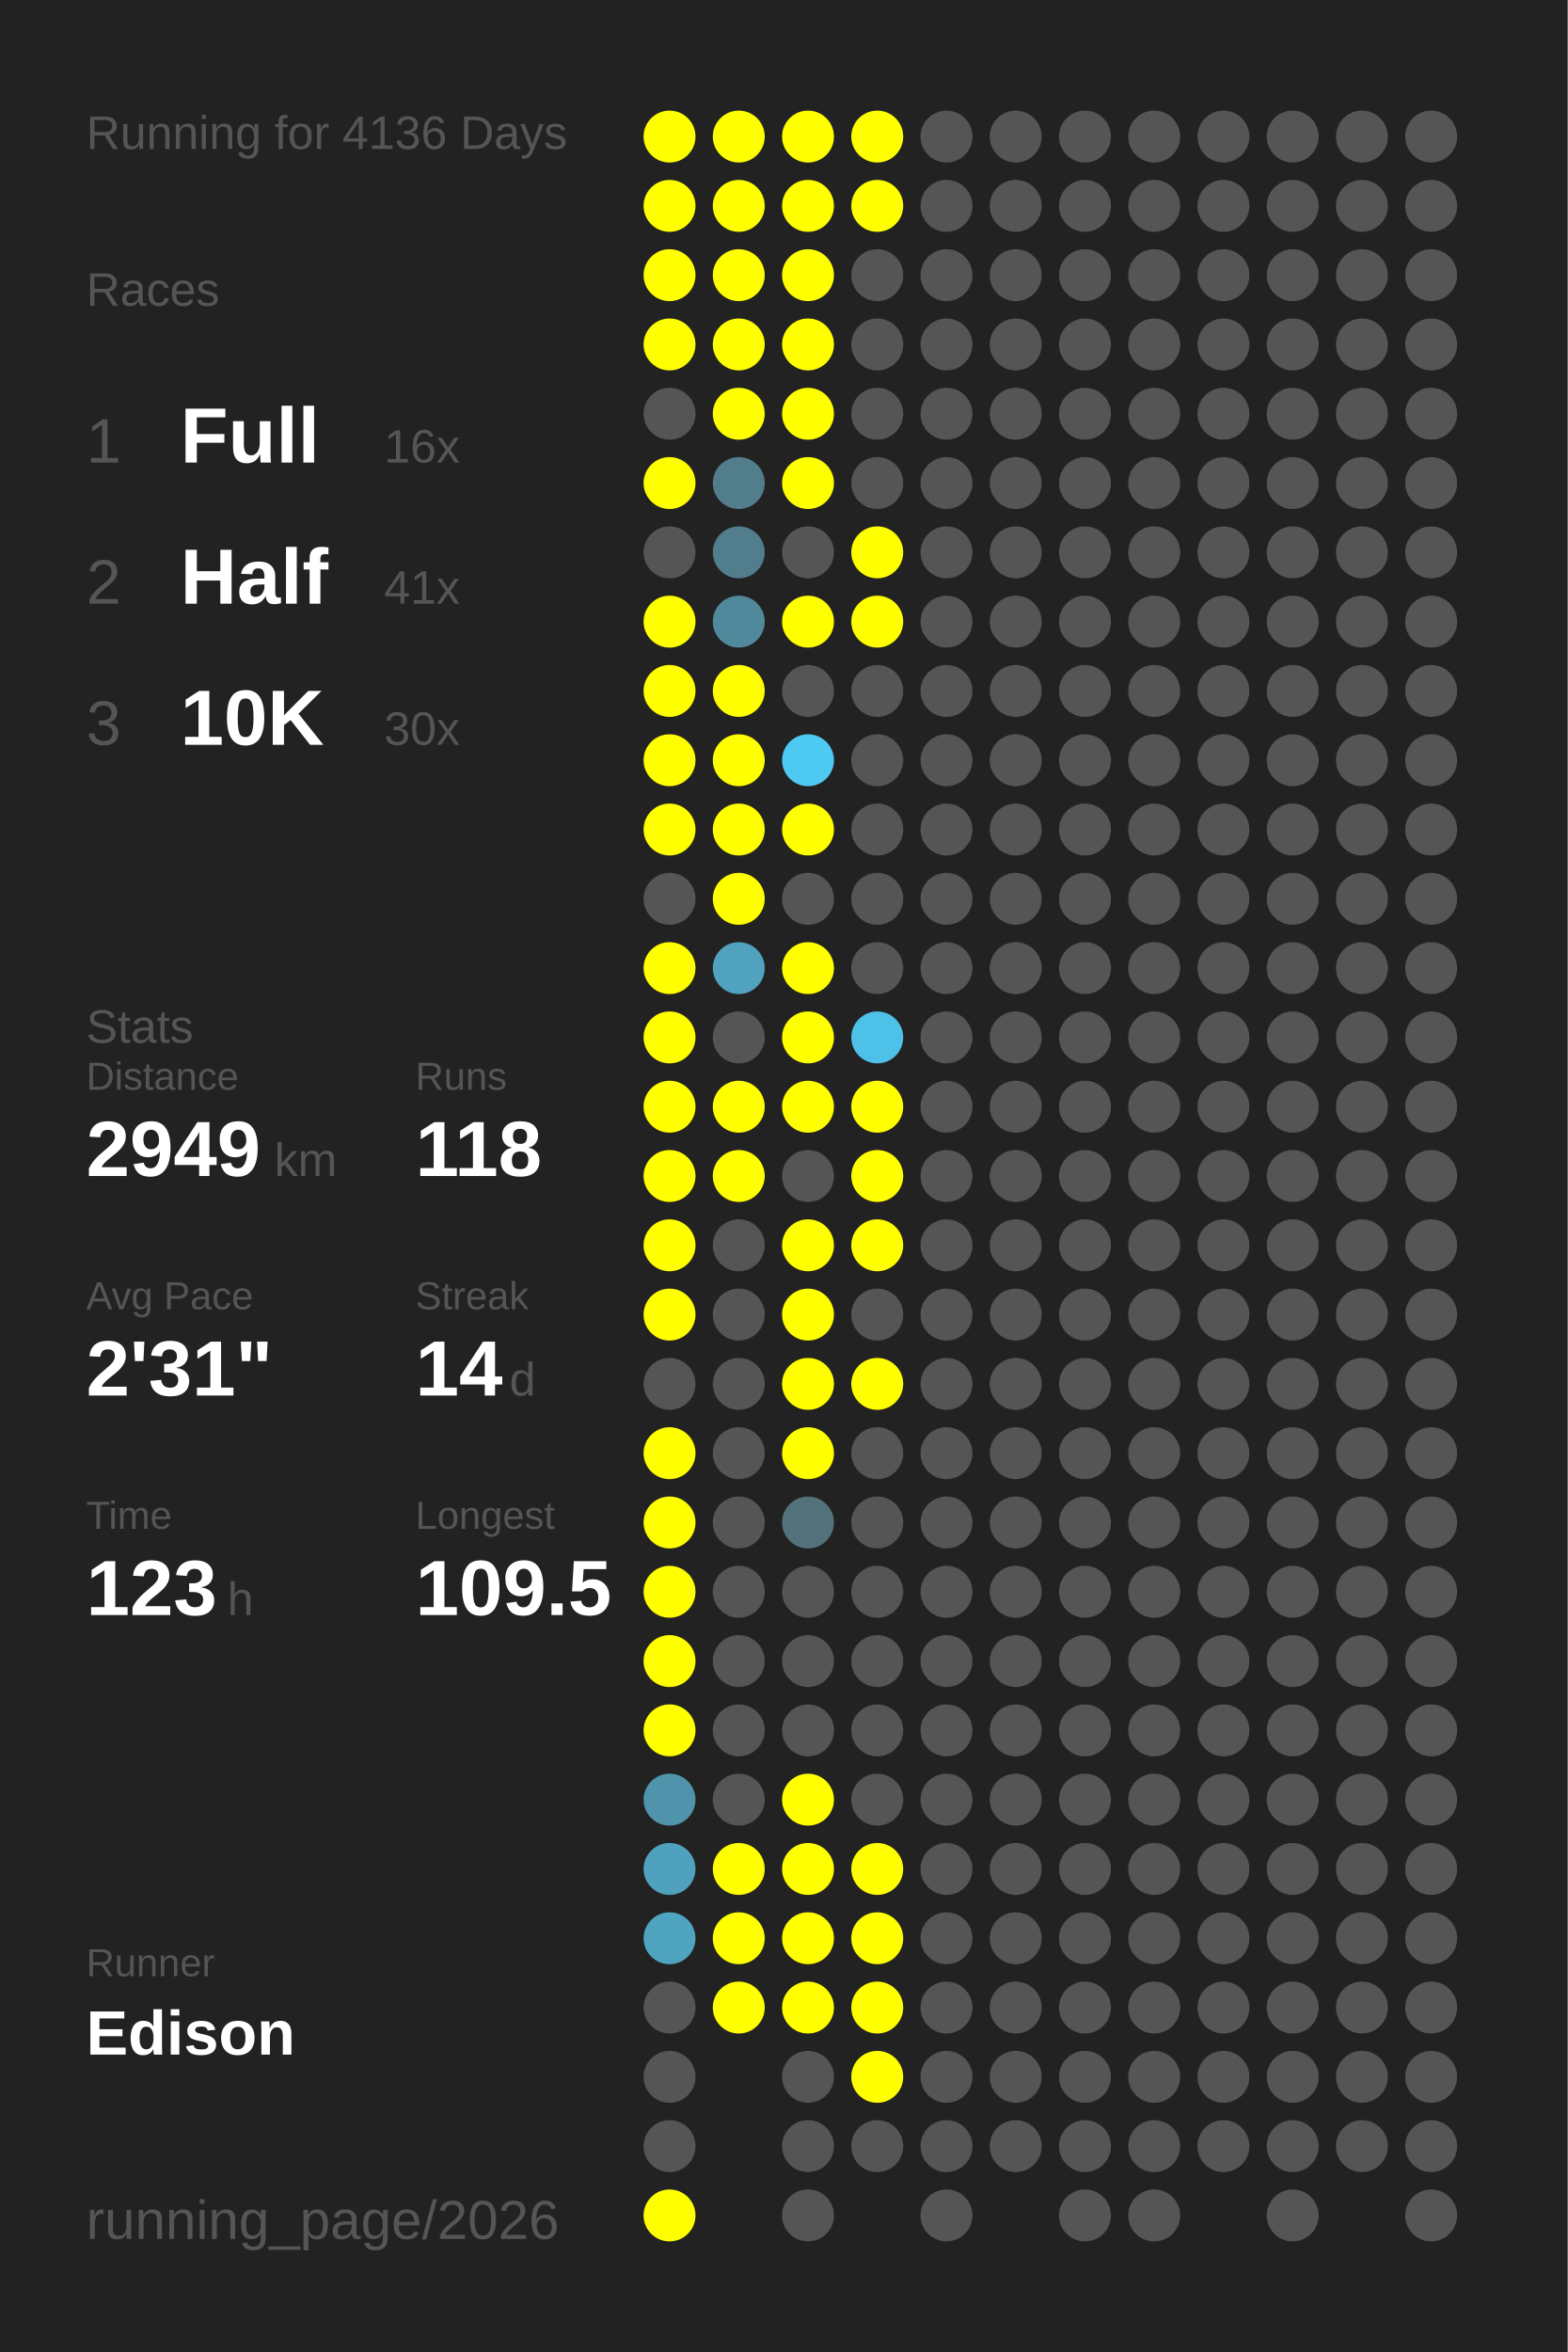
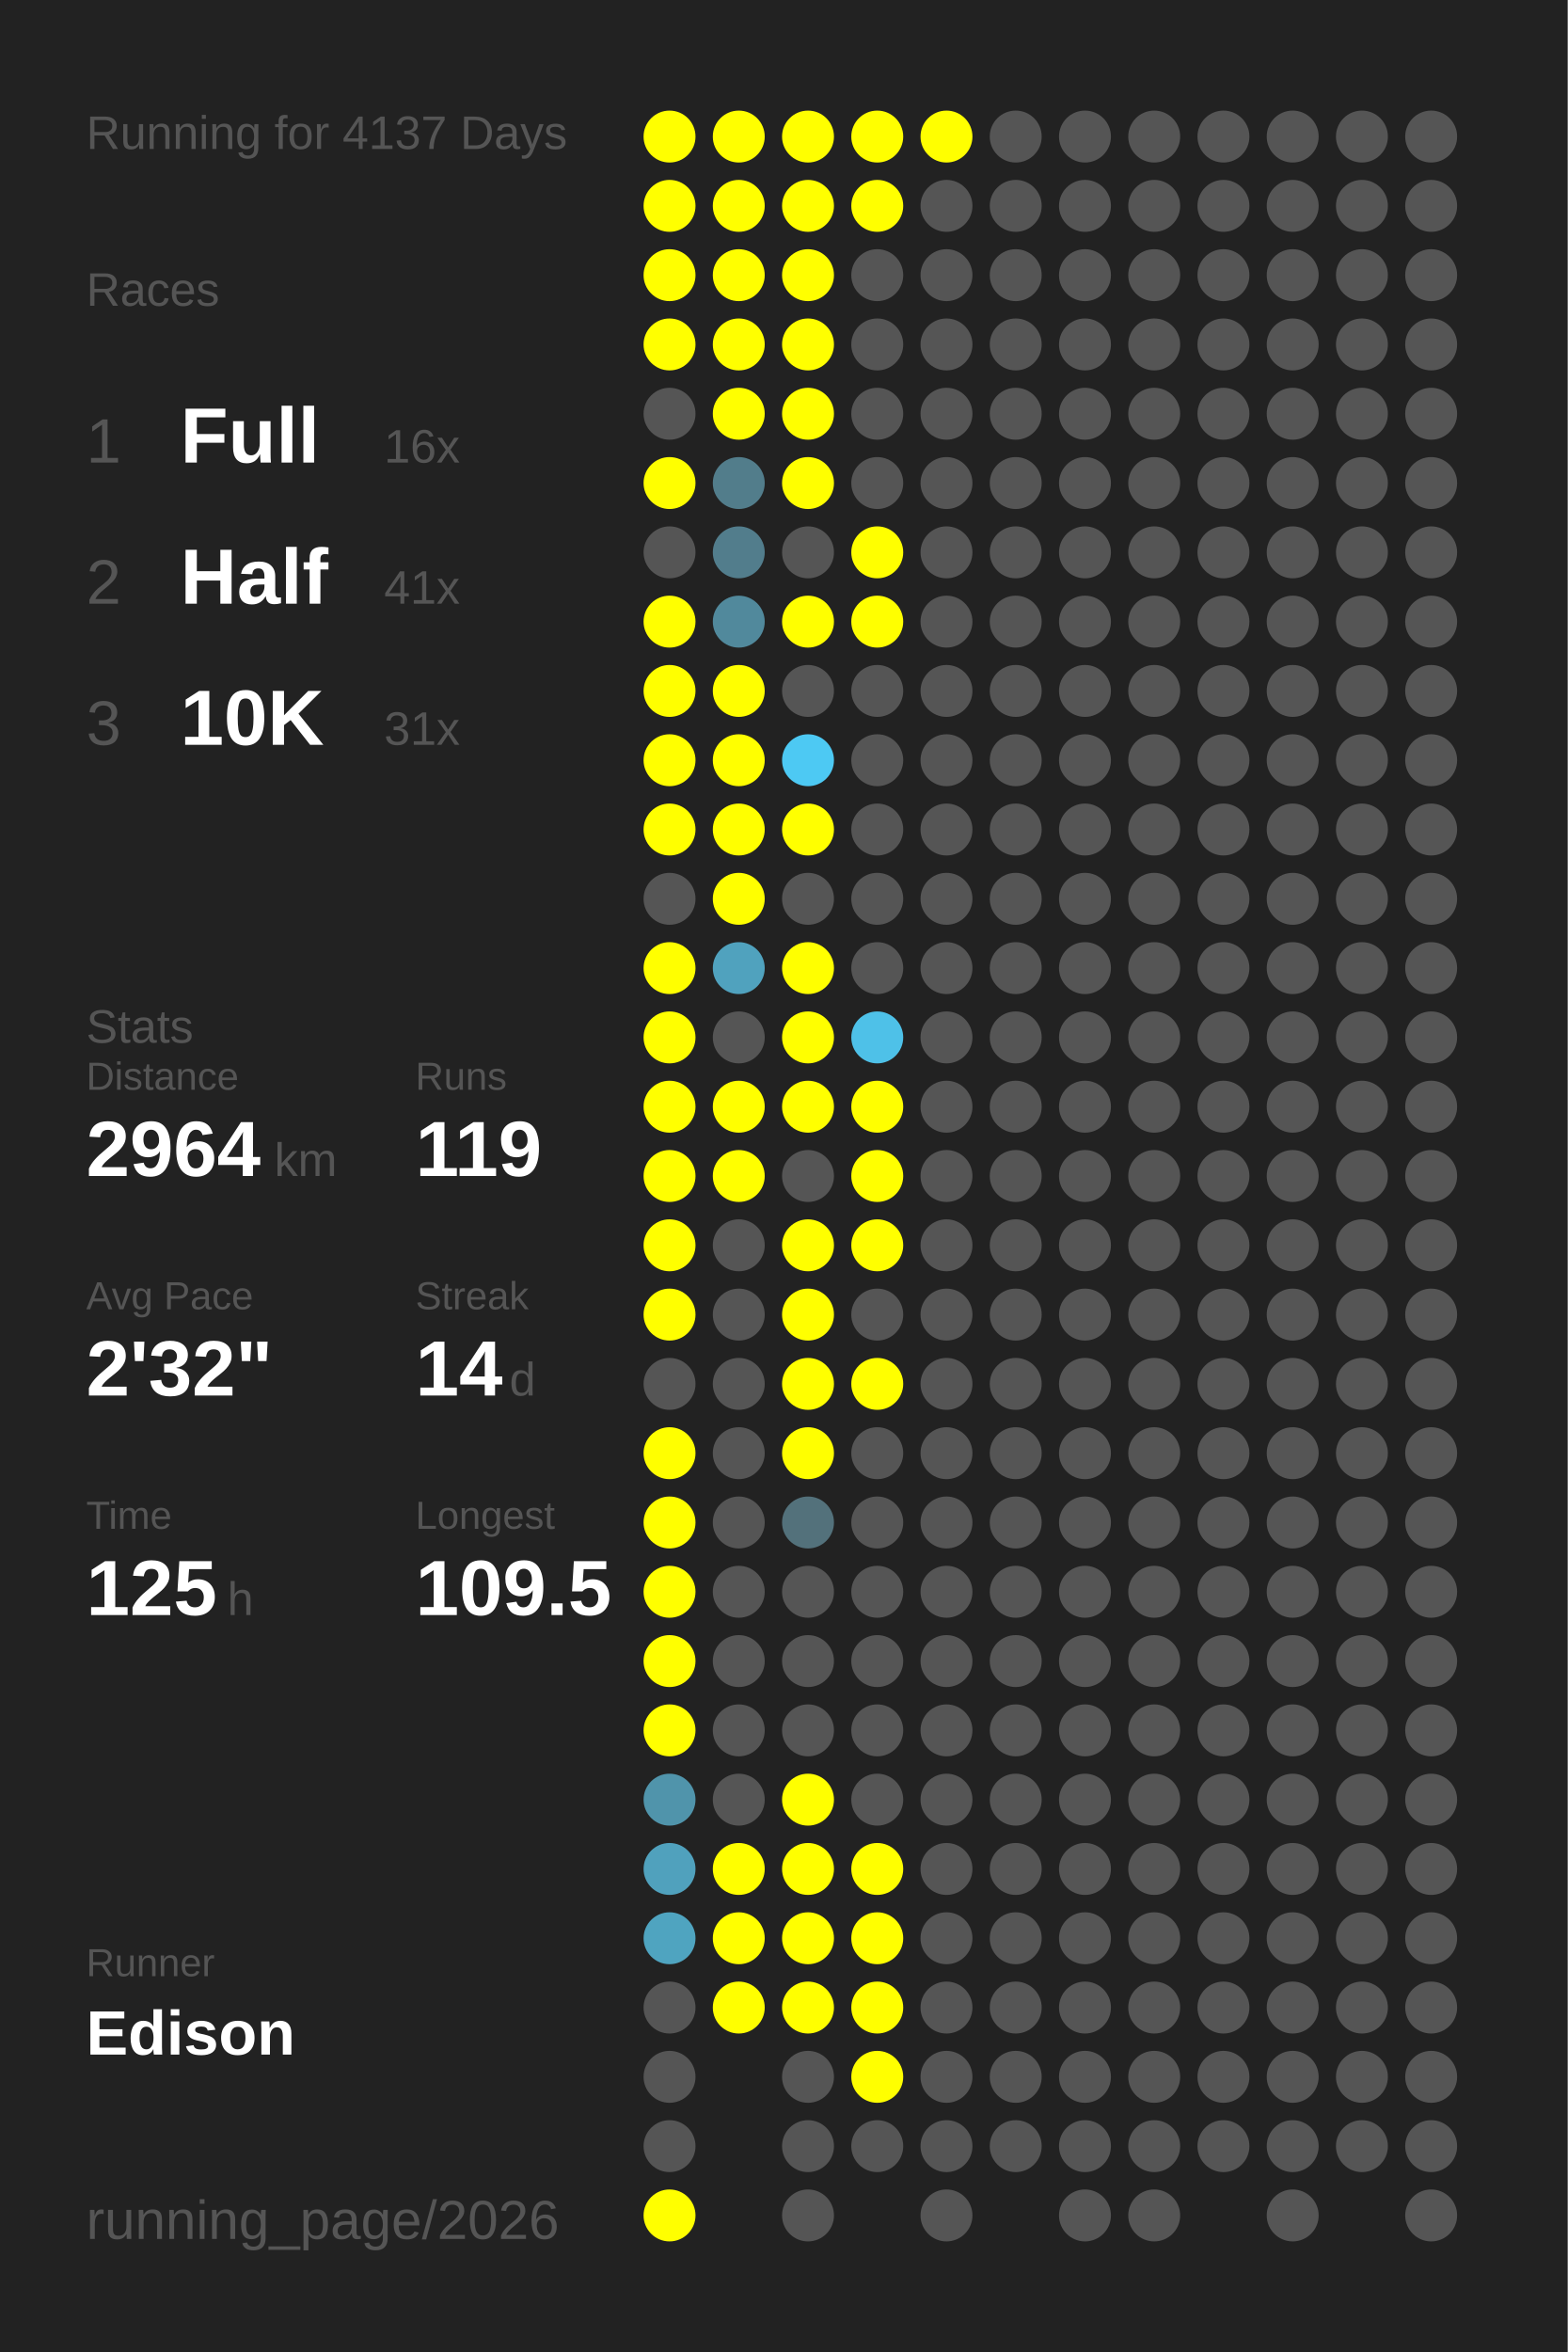
<svg xmlns="http://www.w3.org/2000/svg" baseProfile="full" height="300mm" version="1.1" viewBox="0,0,200,300" width="200mm">
  <defs />
  <rect fill="#222222" height="300" width="200" x="0" y="0" />
-   <text fill="#555555" style="font-size:6px; font-family:Arial;" x="11" y="19">Running for 4136 Days</text>
+   <text fill="#555555" style="font-size:6px; font-family:Arial;" x="11" y="19">Running for 4137 Days</text>
  <text fill="#555555" style="font-size:6px; font-family:Arial;" x="11" y="39">Races</text>
  <text fill="#555555" style="font-size:8px; font-family:Arial;" x="11" y="59">1</text>
  <text fill="#FFFFFF" style="font-size:10px; font-family:Arial; font-weight:bold;" x="23" y="59">Full</text>
  <text fill="#555555" style="font-size:6px; font-family:Arial;" x="49" y="59">16x</text>
  <text fill="#555555" style="font-size:8px; font-family:Arial;" x="11" y="77">2</text>
  <text fill="#FFFFFF" style="font-size:10px; font-family:Arial; font-weight:bold;" x="23" y="77">Half</text>
  <text fill="#555555" style="font-size:6px; font-family:Arial;" x="49" y="77">41x</text>
  <text fill="#555555" style="font-size:8px; font-family:Arial;" x="11" y="95">3</text>
  <text fill="#FFFFFF" style="font-size:10px; font-family:Arial; font-weight:bold;" x="23" y="95">10K</text>
-   <text fill="#555555" style="font-size:6px; font-family:Arial;" x="49" y="95">30x</text>
+   <text fill="#555555" style="font-size:6px; font-family:Arial;" x="49" y="95">31x</text>
  <text fill="#555555" style="font-size:6px; font-family:Arial;" x="11" y="133">Stats</text>
  <text fill="#555555" style="font-size:5px; font-family:Arial;" x="11" y="139">Distance</text>
-   <text fill="#FFFFFF" style="font-size:10px; font-family:Arial; font-weight:bold;" x="11" y="150">2949</text>
+   <text fill="#FFFFFF" style="font-size:10px; font-family:Arial; font-weight:bold;" x="11" y="150">2964</text>
  <text fill="#555555" style="font-size:6px; font-family:Arial;" x="35" y="150">km</text>
  <text fill="#555555" style="font-size:5px; font-family:Arial;" x="53" y="139">Runs</text>
-   <text fill="#FFFFFF" style="font-size:10px; font-family:Arial; font-weight:bold;" x="53" y="150">118</text>
+   <text fill="#FFFFFF" style="font-size:10px; font-family:Arial; font-weight:bold;" x="53" y="150">119</text>
  <text fill="#555555" style="font-size:5px; font-family:Arial;" x="11" y="167">Avg Pace</text>
-   <text fill="#FFFFFF" style="font-size:10px; font-family:Arial; font-weight:bold;" x="11" y="178">2'31"</text>
+   <text fill="#FFFFFF" style="font-size:10px; font-family:Arial; font-weight:bold;" x="11" y="178">2'32"</text>
  <text fill="#555555" style="font-size:5px; font-family:Arial;" x="53" y="167">Streak</text>
  <text fill="#FFFFFF" style="font-size:10px; font-family:Arial; font-weight:bold;" x="53" y="178">14</text>
  <text fill="#555555" style="font-size:6px; font-family:Arial;" x="65" y="178">d</text>
  <text fill="#555555" style="font-size:5px; font-family:Arial;" x="11" y="195">Time</text>
-   <text fill="#FFFFFF" style="font-size:10px; font-family:Arial; font-weight:bold;" x="11" y="206">123</text>
+   <text fill="#FFFFFF" style="font-size:10px; font-family:Arial; font-weight:bold;" x="11" y="206">125</text>
  <text fill="#555555" style="font-size:6px; font-family:Arial;" x="29" y="206">h</text>
  <text fill="#555555" style="font-size:5px; font-family:Arial;" x="53" y="195">Longest</text>
  <text fill="#FFFFFF" style="font-size:10px; font-family:Arial; font-weight:bold;" x="53" y="206">109.5</text>
  <text fill="#555555" style="font-size:5px; font-family:Arial;" x="11" y="252.065">Runner</text>
  <text fill="#FFFFFF" style="font-size:8px; font-family:Arial; font-weight:bold;" x="11" y="262.065">Edison</text>
  <text fill="#555555" style="font-size:7px; font-family:Arial;" x="11" y="285.581">running_page/2026</text>
  <circle cx="85.417" cy="17.419" fill="#FFFF00" r="3.312" />
  <circle cx="85.417" cy="26.258" fill="#FFFF00" r="3.312" />
  <circle cx="85.417" cy="35.097" fill="#FFFF00" r="3.312" />
  <circle cx="85.417" cy="43.935" fill="#FFFF00" r="3.312" />
  <circle cx="85.417" cy="52.774" fill="#555555" r="3.312" />
  <circle cx="85.417" cy="61.613" fill="#FFFF00" r="3.312" />
  <circle cx="85.417" cy="70.452" fill="#555555" r="3.312" />
  <circle cx="85.417" cy="79.29" fill="#FFFF00" r="3.312" />
  <circle cx="85.417" cy="88.129" fill="#FFFF00" r="3.312" />
  <circle cx="85.417" cy="96.968" fill="#FFFF00" r="3.312" />
  <circle cx="85.417" cy="105.806" fill="#FFFF00" r="3.312" />
  <circle cx="85.417" cy="114.645" fill="#555555" r="3.312" />
  <circle cx="85.417" cy="123.484" fill="#FFFF00" r="3.312" />
  <circle cx="85.417" cy="132.323" fill="#FFFF00" r="3.312" />
  <circle cx="85.417" cy="141.161" fill="#FFFF00" r="3.312" />
  <circle cx="85.417" cy="150" fill="#FFFF00" r="3.312" />
  <circle cx="85.417" cy="158.839" fill="#FFFF00" r="3.312" />
  <circle cx="85.417" cy="167.677" fill="#FFFF00" r="3.312" />
  <circle cx="85.417" cy="176.516" fill="#555555" r="3.312" />
  <circle cx="85.417" cy="185.355" fill="#FFFF00" r="3.312" />
  <circle cx="85.417" cy="194.194" fill="#FFFF00" r="3.312" />
  <circle cx="85.417" cy="203.032" fill="#FFFF00" r="3.312" />
  <circle cx="85.417" cy="211.871" fill="#FFFF00" r="3.312" />
  <circle cx="85.417" cy="220.71" fill="#FFFF00" r="3.312" />
  <circle cx="85.417" cy="229.548" fill="#5094ab" r="3.312" />
  <circle cx="85.417" cy="238.387" fill="#50a1bd" r="3.312" />
  <circle cx="85.417" cy="247.226" fill="#4fa4c0" r="3.312" />
  <circle cx="85.417" cy="256.065" fill="#555555" r="3.312" />
  <circle cx="85.417" cy="264.903" fill="#555555" r="3.312" />
  <circle cx="85.417" cy="273.742" fill="#555555" r="3.312" />
  <circle cx="85.417" cy="282.581" fill="#FFFF00" r="3.312" />
  <circle cx="94.25" cy="17.419" fill="#FFFF00" r="3.312" />
  <circle cx="94.25" cy="26.258" fill="#FFFF00" r="3.312" />
  <circle cx="94.25" cy="35.097" fill="#FFFF00" r="3.312" />
  <circle cx="94.25" cy="43.935" fill="#FFFF00" r="3.312" />
  <circle cx="94.25" cy="52.774" fill="#FFFF00" r="3.312" />
  <circle cx="94.25" cy="61.613" fill="#527d8b" r="3.312" />
  <circle cx="94.25" cy="70.452" fill="#527d8c" r="3.312" />
  <circle cx="94.25" cy="79.29" fill="#51899c" r="3.312" />
  <circle cx="94.25" cy="88.129" fill="#FFFF00" r="3.312" />
  <circle cx="94.25" cy="96.968" fill="#FFFF00" r="3.312" />
  <circle cx="94.25" cy="105.806" fill="#FFFF00" r="3.312" />
  <circle cx="94.25" cy="114.645" fill="#FFFF00" r="3.312" />
  <circle cx="94.25" cy="123.484" fill="#50a2be" r="3.312" />
  <circle cx="94.25" cy="132.323" fill="#555555" r="3.312" />
  <circle cx="94.25" cy="141.161" fill="#FFFF00" r="3.312" />
  <circle cx="94.25" cy="150" fill="#FFFF00" r="3.312" />
  <circle cx="94.25" cy="158.839" fill="#555555" r="3.312" />
  <circle cx="94.25" cy="167.677" fill="#555555" r="3.312" />
  <circle cx="94.25" cy="176.516" fill="#555555" r="3.312" />
  <circle cx="94.25" cy="185.355" fill="#555555" r="3.312" />
  <circle cx="94.25" cy="194.194" fill="#555555" r="3.312" />
  <circle cx="94.25" cy="203.032" fill="#555555" r="3.312" />
  <circle cx="94.25" cy="211.871" fill="#555555" r="3.312" />
  <circle cx="94.25" cy="220.71" fill="#555555" r="3.312" />
  <circle cx="94.25" cy="229.548" fill="#555555" r="3.312" />
  <circle cx="94.25" cy="238.387" fill="#FFFF00" r="3.312" />
  <circle cx="94.25" cy="247.226" fill="#FFFF00" r="3.312" />
  <circle cx="94.25" cy="256.065" fill="#FFFF00" r="3.312" />
  <circle cx="103.083" cy="17.419" fill="#FFFF00" r="3.312" />
  <circle cx="103.083" cy="26.258" fill="#FFFF00" r="3.312" />
  <circle cx="103.083" cy="35.097" fill="#FFFF00" r="3.312" />
  <circle cx="103.083" cy="43.935" fill="#FFFF00" r="3.312" />
  <circle cx="103.083" cy="52.774" fill="#FFFF00" r="3.312" />
  <circle cx="103.083" cy="61.613" fill="#FFFF00" r="3.312" />
  <circle cx="103.083" cy="70.452" fill="#555555" r="3.312" />
  <circle cx="103.083" cy="79.29" fill="#FFFF00" r="3.312" />
  <circle cx="103.083" cy="88.129" fill="#555555" r="3.312" />
  <circle cx="103.083" cy="96.968" fill="#4dc9f3" r="3.312" />
  <circle cx="103.083" cy="105.806" fill="#FFFF00" r="3.312" />
  <circle cx="103.083" cy="114.645" fill="#555555" r="3.312" />
  <circle cx="103.083" cy="123.484" fill="#FFFF00" r="3.312" />
  <circle cx="103.083" cy="132.323" fill="#FFFF00" r="3.312" />
  <circle cx="103.083" cy="141.161" fill="#FFFF00" r="3.312" />
  <circle cx="103.083" cy="150" fill="#555555" r="3.312" />
  <circle cx="103.083" cy="158.839" fill="#FFFF00" r="3.312" />
  <circle cx="103.083" cy="167.677" fill="#FFFF00" r="3.312" />
  <circle cx="103.083" cy="176.516" fill="#FFFF00" r="3.312" />
  <circle cx="103.083" cy="185.355" fill="#FFFF00" r="3.312" />
  <circle cx="103.083" cy="194.194" fill="#53717b" r="3.312" />
  <circle cx="103.083" cy="203.032" fill="#555555" r="3.312" />
  <circle cx="103.083" cy="211.871" fill="#555555" r="3.312" />
  <circle cx="103.083" cy="220.71" fill="#555555" r="3.312" />
  <circle cx="103.083" cy="229.548" fill="#FFFF00" r="3.312" />
  <circle cx="103.083" cy="238.387" fill="#FFFF00" r="3.312" />
  <circle cx="103.083" cy="247.226" fill="#FFFF00" r="3.312" />
  <circle cx="103.083" cy="256.065" fill="#FFFF00" r="3.312" />
  <circle cx="103.083" cy="264.903" fill="#555555" r="3.312" />
  <circle cx="103.083" cy="273.742" fill="#555555" r="3.312" />
  <circle cx="103.083" cy="282.581" fill="#555555" r="3.312" />
  <circle cx="111.917" cy="17.419" fill="#FFFF00" r="3.312" />
  <circle cx="111.917" cy="26.258" fill="#FFFF00" r="3.312" />
  <circle cx="111.917" cy="35.097" fill="#555555" r="3.312" />
  <circle cx="111.917" cy="43.935" fill="#555555" r="3.312" />
  <circle cx="111.917" cy="52.774" fill="#555555" r="3.312" />
  <circle cx="111.917" cy="61.613" fill="#555555" r="3.312" />
  <circle cx="111.917" cy="70.452" fill="#FFFF00" r="3.312" />
  <circle cx="111.917" cy="79.29" fill="#FFFF00" r="3.312" />
  <circle cx="111.917" cy="88.129" fill="#555555" r="3.312" />
  <circle cx="111.917" cy="96.968" fill="#555555" r="3.312" />
  <circle cx="111.917" cy="105.806" fill="#555555" r="3.312" />
  <circle cx="111.917" cy="114.645" fill="#555555" r="3.312" />
  <circle cx="111.917" cy="123.484" fill="#555555" r="3.312" />
  <circle cx="111.917" cy="132.323" fill="#4ec1e8" r="3.312" />
  <circle cx="111.917" cy="141.161" fill="#FFFF00" r="3.312" />
  <circle cx="111.917" cy="150" fill="#FFFF00" r="3.312" />
  <circle cx="111.917" cy="158.839" fill="#FFFF00" r="3.312" />
  <circle cx="111.917" cy="167.677" fill="#555555" r="3.312" />
  <circle cx="111.917" cy="176.516" fill="#FFFF00" r="3.312" />
  <circle cx="111.917" cy="185.355" fill="#555555" r="3.312" />
  <circle cx="111.917" cy="194.194" fill="#555555" r="3.312" />
  <circle cx="111.917" cy="203.032" fill="#555555" r="3.312" />
  <circle cx="111.917" cy="211.871" fill="#555555" r="3.312" />
  <circle cx="111.917" cy="220.71" fill="#555555" r="3.312" />
  <circle cx="111.917" cy="229.548" fill="#555555" r="3.312" />
  <circle cx="111.917" cy="238.387" fill="#FFFF00" r="3.312" />
  <circle cx="111.917" cy="247.226" fill="#FFFF00" r="3.312" />
  <circle cx="111.917" cy="256.065" fill="#FFFF00" r="3.312" />
  <circle cx="111.917" cy="264.903" fill="#FFFF00" r="3.312" />
  <circle cx="111.917" cy="273.742" fill="#555555" r="3.312" />
-   <circle cx="120.75" cy="17.419" fill="#555555" r="3.312" />
+   <circle cx="120.75" cy="17.419" fill="#FFFF00" r="3.312" />
  <circle cx="120.75" cy="26.258" fill="#555555" r="3.312" />
  <circle cx="120.75" cy="35.097" fill="#555555" r="3.312" />
  <circle cx="120.75" cy="43.935" fill="#555555" r="3.312" />
  <circle cx="120.75" cy="52.774" fill="#555555" r="3.312" />
  <circle cx="120.75" cy="61.613" fill="#555555" r="3.312" />
  <circle cx="120.75" cy="70.452" fill="#555555" r="3.312" />
  <circle cx="120.75" cy="79.29" fill="#555555" r="3.312" />
  <circle cx="120.75" cy="88.129" fill="#555555" r="3.312" />
  <circle cx="120.75" cy="96.968" fill="#555555" r="3.312" />
  <circle cx="120.75" cy="105.806" fill="#555555" r="3.312" />
  <circle cx="120.75" cy="114.645" fill="#555555" r="3.312" />
  <circle cx="120.75" cy="123.484" fill="#555555" r="3.312" />
  <circle cx="120.75" cy="132.323" fill="#555555" r="3.312" />
  <circle cx="120.75" cy="141.161" fill="#555555" r="3.312" />
  <circle cx="120.75" cy="150" fill="#555555" r="3.312" />
  <circle cx="120.75" cy="158.839" fill="#555555" r="3.312" />
  <circle cx="120.75" cy="167.677" fill="#555555" r="3.312" />
  <circle cx="120.75" cy="176.516" fill="#555555" r="3.312" />
  <circle cx="120.75" cy="185.355" fill="#555555" r="3.312" />
  <circle cx="120.75" cy="194.194" fill="#555555" r="3.312" />
  <circle cx="120.75" cy="203.032" fill="#555555" r="3.312" />
  <circle cx="120.75" cy="211.871" fill="#555555" r="3.312" />
  <circle cx="120.75" cy="220.71" fill="#555555" r="3.312" />
  <circle cx="120.75" cy="229.548" fill="#555555" r="3.312" />
  <circle cx="120.75" cy="238.387" fill="#555555" r="3.312" />
  <circle cx="120.75" cy="247.226" fill="#555555" r="3.312" />
  <circle cx="120.75" cy="256.065" fill="#555555" r="3.312" />
  <circle cx="120.75" cy="264.903" fill="#555555" r="3.312" />
  <circle cx="120.75" cy="273.742" fill="#555555" r="3.312" />
  <circle cx="120.75" cy="282.581" fill="#555555" r="3.312" />
  <circle cx="129.583" cy="17.419" fill="#555555" r="3.312" />
  <circle cx="129.583" cy="26.258" fill="#555555" r="3.312" />
  <circle cx="129.583" cy="35.097" fill="#555555" r="3.312" />
  <circle cx="129.583" cy="43.935" fill="#555555" r="3.312" />
  <circle cx="129.583" cy="52.774" fill="#555555" r="3.312" />
  <circle cx="129.583" cy="61.613" fill="#555555" r="3.312" />
  <circle cx="129.583" cy="70.452" fill="#555555" r="3.312" />
  <circle cx="129.583" cy="79.29" fill="#555555" r="3.312" />
  <circle cx="129.583" cy="88.129" fill="#555555" r="3.312" />
  <circle cx="129.583" cy="96.968" fill="#555555" r="3.312" />
  <circle cx="129.583" cy="105.806" fill="#555555" r="3.312" />
  <circle cx="129.583" cy="114.645" fill="#555555" r="3.312" />
  <circle cx="129.583" cy="123.484" fill="#555555" r="3.312" />
  <circle cx="129.583" cy="132.323" fill="#555555" r="3.312" />
  <circle cx="129.583" cy="141.161" fill="#555555" r="3.312" />
  <circle cx="129.583" cy="150" fill="#555555" r="3.312" />
  <circle cx="129.583" cy="158.839" fill="#555555" r="3.312" />
  <circle cx="129.583" cy="167.677" fill="#555555" r="3.312" />
  <circle cx="129.583" cy="176.516" fill="#555555" r="3.312" />
  <circle cx="129.583" cy="185.355" fill="#555555" r="3.312" />
  <circle cx="129.583" cy="194.194" fill="#555555" r="3.312" />
  <circle cx="129.583" cy="203.032" fill="#555555" r="3.312" />
  <circle cx="129.583" cy="211.871" fill="#555555" r="3.312" />
  <circle cx="129.583" cy="220.71" fill="#555555" r="3.312" />
  <circle cx="129.583" cy="229.548" fill="#555555" r="3.312" />
  <circle cx="129.583" cy="238.387" fill="#555555" r="3.312" />
  <circle cx="129.583" cy="247.226" fill="#555555" r="3.312" />
  <circle cx="129.583" cy="256.065" fill="#555555" r="3.312" />
  <circle cx="129.583" cy="264.903" fill="#555555" r="3.312" />
  <circle cx="129.583" cy="273.742" fill="#555555" r="3.312" />
  <circle cx="138.417" cy="17.419" fill="#555555" r="3.312" />
  <circle cx="138.417" cy="26.258" fill="#555555" r="3.312" />
  <circle cx="138.417" cy="35.097" fill="#555555" r="3.312" />
  <circle cx="138.417" cy="43.935" fill="#555555" r="3.312" />
  <circle cx="138.417" cy="52.774" fill="#555555" r="3.312" />
  <circle cx="138.417" cy="61.613" fill="#555555" r="3.312" />
  <circle cx="138.417" cy="70.452" fill="#555555" r="3.312" />
  <circle cx="138.417" cy="79.29" fill="#555555" r="3.312" />
  <circle cx="138.417" cy="88.129" fill="#555555" r="3.312" />
  <circle cx="138.417" cy="96.968" fill="#555555" r="3.312" />
  <circle cx="138.417" cy="105.806" fill="#555555" r="3.312" />
  <circle cx="138.417" cy="114.645" fill="#555555" r="3.312" />
  <circle cx="138.417" cy="123.484" fill="#555555" r="3.312" />
  <circle cx="138.417" cy="132.323" fill="#555555" r="3.312" />
  <circle cx="138.417" cy="141.161" fill="#555555" r="3.312" />
  <circle cx="138.417" cy="150" fill="#555555" r="3.312" />
  <circle cx="138.417" cy="158.839" fill="#555555" r="3.312" />
  <circle cx="138.417" cy="167.677" fill="#555555" r="3.312" />
  <circle cx="138.417" cy="176.516" fill="#555555" r="3.312" />
  <circle cx="138.417" cy="185.355" fill="#555555" r="3.312" />
  <circle cx="138.417" cy="194.194" fill="#555555" r="3.312" />
  <circle cx="138.417" cy="203.032" fill="#555555" r="3.312" />
  <circle cx="138.417" cy="211.871" fill="#555555" r="3.312" />
  <circle cx="138.417" cy="220.71" fill="#555555" r="3.312" />
  <circle cx="138.417" cy="229.548" fill="#555555" r="3.312" />
  <circle cx="138.417" cy="238.387" fill="#555555" r="3.312" />
  <circle cx="138.417" cy="247.226" fill="#555555" r="3.312" />
  <circle cx="138.417" cy="256.065" fill="#555555" r="3.312" />
  <circle cx="138.417" cy="264.903" fill="#555555" r="3.312" />
  <circle cx="138.417" cy="273.742" fill="#555555" r="3.312" />
  <circle cx="138.417" cy="282.581" fill="#555555" r="3.312" />
  <circle cx="147.25" cy="17.419" fill="#555555" r="3.312" />
  <circle cx="147.25" cy="26.258" fill="#555555" r="3.312" />
  <circle cx="147.25" cy="35.097" fill="#555555" r="3.312" />
  <circle cx="147.25" cy="43.935" fill="#555555" r="3.312" />
  <circle cx="147.25" cy="52.774" fill="#555555" r="3.312" />
  <circle cx="147.25" cy="61.613" fill="#555555" r="3.312" />
  <circle cx="147.25" cy="70.452" fill="#555555" r="3.312" />
  <circle cx="147.25" cy="79.29" fill="#555555" r="3.312" />
  <circle cx="147.25" cy="88.129" fill="#555555" r="3.312" />
  <circle cx="147.25" cy="96.968" fill="#555555" r="3.312" />
  <circle cx="147.25" cy="105.806" fill="#555555" r="3.312" />
  <circle cx="147.25" cy="114.645" fill="#555555" r="3.312" />
  <circle cx="147.25" cy="123.484" fill="#555555" r="3.312" />
  <circle cx="147.25" cy="132.323" fill="#555555" r="3.312" />
  <circle cx="147.25" cy="141.161" fill="#555555" r="3.312" />
  <circle cx="147.25" cy="150" fill="#555555" r="3.312" />
  <circle cx="147.25" cy="158.839" fill="#555555" r="3.312" />
  <circle cx="147.25" cy="167.677" fill="#555555" r="3.312" />
  <circle cx="147.25" cy="176.516" fill="#555555" r="3.312" />
  <circle cx="147.25" cy="185.355" fill="#555555" r="3.312" />
  <circle cx="147.25" cy="194.194" fill="#555555" r="3.312" />
  <circle cx="147.25" cy="203.032" fill="#555555" r="3.312" />
  <circle cx="147.25" cy="211.871" fill="#555555" r="3.312" />
  <circle cx="147.25" cy="220.71" fill="#555555" r="3.312" />
  <circle cx="147.25" cy="229.548" fill="#555555" r="3.312" />
  <circle cx="147.25" cy="238.387" fill="#555555" r="3.312" />
  <circle cx="147.25" cy="247.226" fill="#555555" r="3.312" />
  <circle cx="147.25" cy="256.065" fill="#555555" r="3.312" />
  <circle cx="147.25" cy="264.903" fill="#555555" r="3.312" />
  <circle cx="147.25" cy="273.742" fill="#555555" r="3.312" />
  <circle cx="147.25" cy="282.581" fill="#555555" r="3.312" />
  <circle cx="156.083" cy="17.419" fill="#555555" r="3.312" />
  <circle cx="156.083" cy="26.258" fill="#555555" r="3.312" />
  <circle cx="156.083" cy="35.097" fill="#555555" r="3.312" />
  <circle cx="156.083" cy="43.935" fill="#555555" r="3.312" />
  <circle cx="156.083" cy="52.774" fill="#555555" r="3.312" />
  <circle cx="156.083" cy="61.613" fill="#555555" r="3.312" />
  <circle cx="156.083" cy="70.452" fill="#555555" r="3.312" />
  <circle cx="156.083" cy="79.29" fill="#555555" r="3.312" />
  <circle cx="156.083" cy="88.129" fill="#555555" r="3.312" />
  <circle cx="156.083" cy="96.968" fill="#555555" r="3.312" />
  <circle cx="156.083" cy="105.806" fill="#555555" r="3.312" />
  <circle cx="156.083" cy="114.645" fill="#555555" r="3.312" />
  <circle cx="156.083" cy="123.484" fill="#555555" r="3.312" />
  <circle cx="156.083" cy="132.323" fill="#555555" r="3.312" />
  <circle cx="156.083" cy="141.161" fill="#555555" r="3.312" />
  <circle cx="156.083" cy="150" fill="#555555" r="3.312" />
  <circle cx="156.083" cy="158.839" fill="#555555" r="3.312" />
  <circle cx="156.083" cy="167.677" fill="#555555" r="3.312" />
  <circle cx="156.083" cy="176.516" fill="#555555" r="3.312" />
  <circle cx="156.083" cy="185.355" fill="#555555" r="3.312" />
  <circle cx="156.083" cy="194.194" fill="#555555" r="3.312" />
  <circle cx="156.083" cy="203.032" fill="#555555" r="3.312" />
  <circle cx="156.083" cy="211.871" fill="#555555" r="3.312" />
  <circle cx="156.083" cy="220.71" fill="#555555" r="3.312" />
  <circle cx="156.083" cy="229.548" fill="#555555" r="3.312" />
  <circle cx="156.083" cy="238.387" fill="#555555" r="3.312" />
  <circle cx="156.083" cy="247.226" fill="#555555" r="3.312" />
  <circle cx="156.083" cy="256.065" fill="#555555" r="3.312" />
  <circle cx="156.083" cy="264.903" fill="#555555" r="3.312" />
  <circle cx="156.083" cy="273.742" fill="#555555" r="3.312" />
  <circle cx="164.917" cy="17.419" fill="#555555" r="3.312" />
  <circle cx="164.917" cy="26.258" fill="#555555" r="3.312" />
  <circle cx="164.917" cy="35.097" fill="#555555" r="3.312" />
  <circle cx="164.917" cy="43.935" fill="#555555" r="3.312" />
  <circle cx="164.917" cy="52.774" fill="#555555" r="3.312" />
  <circle cx="164.917" cy="61.613" fill="#555555" r="3.312" />
  <circle cx="164.917" cy="70.452" fill="#555555" r="3.312" />
  <circle cx="164.917" cy="79.29" fill="#555555" r="3.312" />
  <circle cx="164.917" cy="88.129" fill="#555555" r="3.312" />
  <circle cx="164.917" cy="96.968" fill="#555555" r="3.312" />
  <circle cx="164.917" cy="105.806" fill="#555555" r="3.312" />
  <circle cx="164.917" cy="114.645" fill="#555555" r="3.312" />
  <circle cx="164.917" cy="123.484" fill="#555555" r="3.312" />
  <circle cx="164.917" cy="132.323" fill="#555555" r="3.312" />
  <circle cx="164.917" cy="141.161" fill="#555555" r="3.312" />
  <circle cx="164.917" cy="150" fill="#555555" r="3.312" />
  <circle cx="164.917" cy="158.839" fill="#555555" r="3.312" />
  <circle cx="164.917" cy="167.677" fill="#555555" r="3.312" />
  <circle cx="164.917" cy="176.516" fill="#555555" r="3.312" />
  <circle cx="164.917" cy="185.355" fill="#555555" r="3.312" />
  <circle cx="164.917" cy="194.194" fill="#555555" r="3.312" />
  <circle cx="164.917" cy="203.032" fill="#555555" r="3.312" />
  <circle cx="164.917" cy="211.871" fill="#555555" r="3.312" />
  <circle cx="164.917" cy="220.71" fill="#555555" r="3.312" />
  <circle cx="164.917" cy="229.548" fill="#555555" r="3.312" />
  <circle cx="164.917" cy="238.387" fill="#555555" r="3.312" />
  <circle cx="164.917" cy="247.226" fill="#555555" r="3.312" />
  <circle cx="164.917" cy="256.065" fill="#555555" r="3.312" />
  <circle cx="164.917" cy="264.903" fill="#555555" r="3.312" />
  <circle cx="164.917" cy="273.742" fill="#555555" r="3.312" />
  <circle cx="164.917" cy="282.581" fill="#555555" r="3.312" />
  <circle cx="173.75" cy="17.419" fill="#555555" r="3.312" />
  <circle cx="173.75" cy="26.258" fill="#555555" r="3.312" />
  <circle cx="173.75" cy="35.097" fill="#555555" r="3.312" />
  <circle cx="173.75" cy="43.935" fill="#555555" r="3.312" />
  <circle cx="173.75" cy="52.774" fill="#555555" r="3.312" />
  <circle cx="173.75" cy="61.613" fill="#555555" r="3.312" />
  <circle cx="173.75" cy="70.452" fill="#555555" r="3.312" />
  <circle cx="173.75" cy="79.29" fill="#555555" r="3.312" />
  <circle cx="173.75" cy="88.129" fill="#555555" r="3.312" />
  <circle cx="173.75" cy="96.968" fill="#555555" r="3.312" />
  <circle cx="173.75" cy="105.806" fill="#555555" r="3.312" />
  <circle cx="173.75" cy="114.645" fill="#555555" r="3.312" />
  <circle cx="173.75" cy="123.484" fill="#555555" r="3.312" />
  <circle cx="173.75" cy="132.323" fill="#555555" r="3.312" />
  <circle cx="173.75" cy="141.161" fill="#555555" r="3.312" />
  <circle cx="173.75" cy="150" fill="#555555" r="3.312" />
  <circle cx="173.75" cy="158.839" fill="#555555" r="3.312" />
  <circle cx="173.75" cy="167.677" fill="#555555" r="3.312" />
  <circle cx="173.75" cy="176.516" fill="#555555" r="3.312" />
  <circle cx="173.75" cy="185.355" fill="#555555" r="3.312" />
  <circle cx="173.75" cy="194.194" fill="#555555" r="3.312" />
  <circle cx="173.75" cy="203.032" fill="#555555" r="3.312" />
  <circle cx="173.75" cy="211.871" fill="#555555" r="3.312" />
  <circle cx="173.75" cy="220.71" fill="#555555" r="3.312" />
  <circle cx="173.75" cy="229.548" fill="#555555" r="3.312" />
  <circle cx="173.75" cy="238.387" fill="#555555" r="3.312" />
  <circle cx="173.75" cy="247.226" fill="#555555" r="3.312" />
  <circle cx="173.75" cy="256.065" fill="#555555" r="3.312" />
  <circle cx="173.75" cy="264.903" fill="#555555" r="3.312" />
  <circle cx="173.75" cy="273.742" fill="#555555" r="3.312" />
  <circle cx="182.583" cy="17.419" fill="#555555" r="3.312" />
  <circle cx="182.583" cy="26.258" fill="#555555" r="3.312" />
  <circle cx="182.583" cy="35.097" fill="#555555" r="3.312" />
  <circle cx="182.583" cy="43.935" fill="#555555" r="3.312" />
  <circle cx="182.583" cy="52.774" fill="#555555" r="3.312" />
  <circle cx="182.583" cy="61.613" fill="#555555" r="3.312" />
  <circle cx="182.583" cy="70.452" fill="#555555" r="3.312" />
  <circle cx="182.583" cy="79.29" fill="#555555" r="3.312" />
  <circle cx="182.583" cy="88.129" fill="#555555" r="3.312" />
  <circle cx="182.583" cy="96.968" fill="#555555" r="3.312" />
  <circle cx="182.583" cy="105.806" fill="#555555" r="3.312" />
  <circle cx="182.583" cy="114.645" fill="#555555" r="3.312" />
  <circle cx="182.583" cy="123.484" fill="#555555" r="3.312" />
  <circle cx="182.583" cy="132.323" fill="#555555" r="3.312" />
  <circle cx="182.583" cy="141.161" fill="#555555" r="3.312" />
  <circle cx="182.583" cy="150" fill="#555555" r="3.312" />
  <circle cx="182.583" cy="158.839" fill="#555555" r="3.312" />
  <circle cx="182.583" cy="167.677" fill="#555555" r="3.312" />
  <circle cx="182.583" cy="176.516" fill="#555555" r="3.312" />
  <circle cx="182.583" cy="185.355" fill="#555555" r="3.312" />
  <circle cx="182.583" cy="194.194" fill="#555555" r="3.312" />
  <circle cx="182.583" cy="203.032" fill="#555555" r="3.312" />
  <circle cx="182.583" cy="211.871" fill="#555555" r="3.312" />
  <circle cx="182.583" cy="220.71" fill="#555555" r="3.312" />
  <circle cx="182.583" cy="229.548" fill="#555555" r="3.312" />
  <circle cx="182.583" cy="238.387" fill="#555555" r="3.312" />
  <circle cx="182.583" cy="247.226" fill="#555555" r="3.312" />
  <circle cx="182.583" cy="256.065" fill="#555555" r="3.312" />
  <circle cx="182.583" cy="264.903" fill="#555555" r="3.312" />
  <circle cx="182.583" cy="273.742" fill="#555555" r="3.312" />
  <circle cx="182.583" cy="282.581" fill="#555555" r="3.312" />
</svg>
